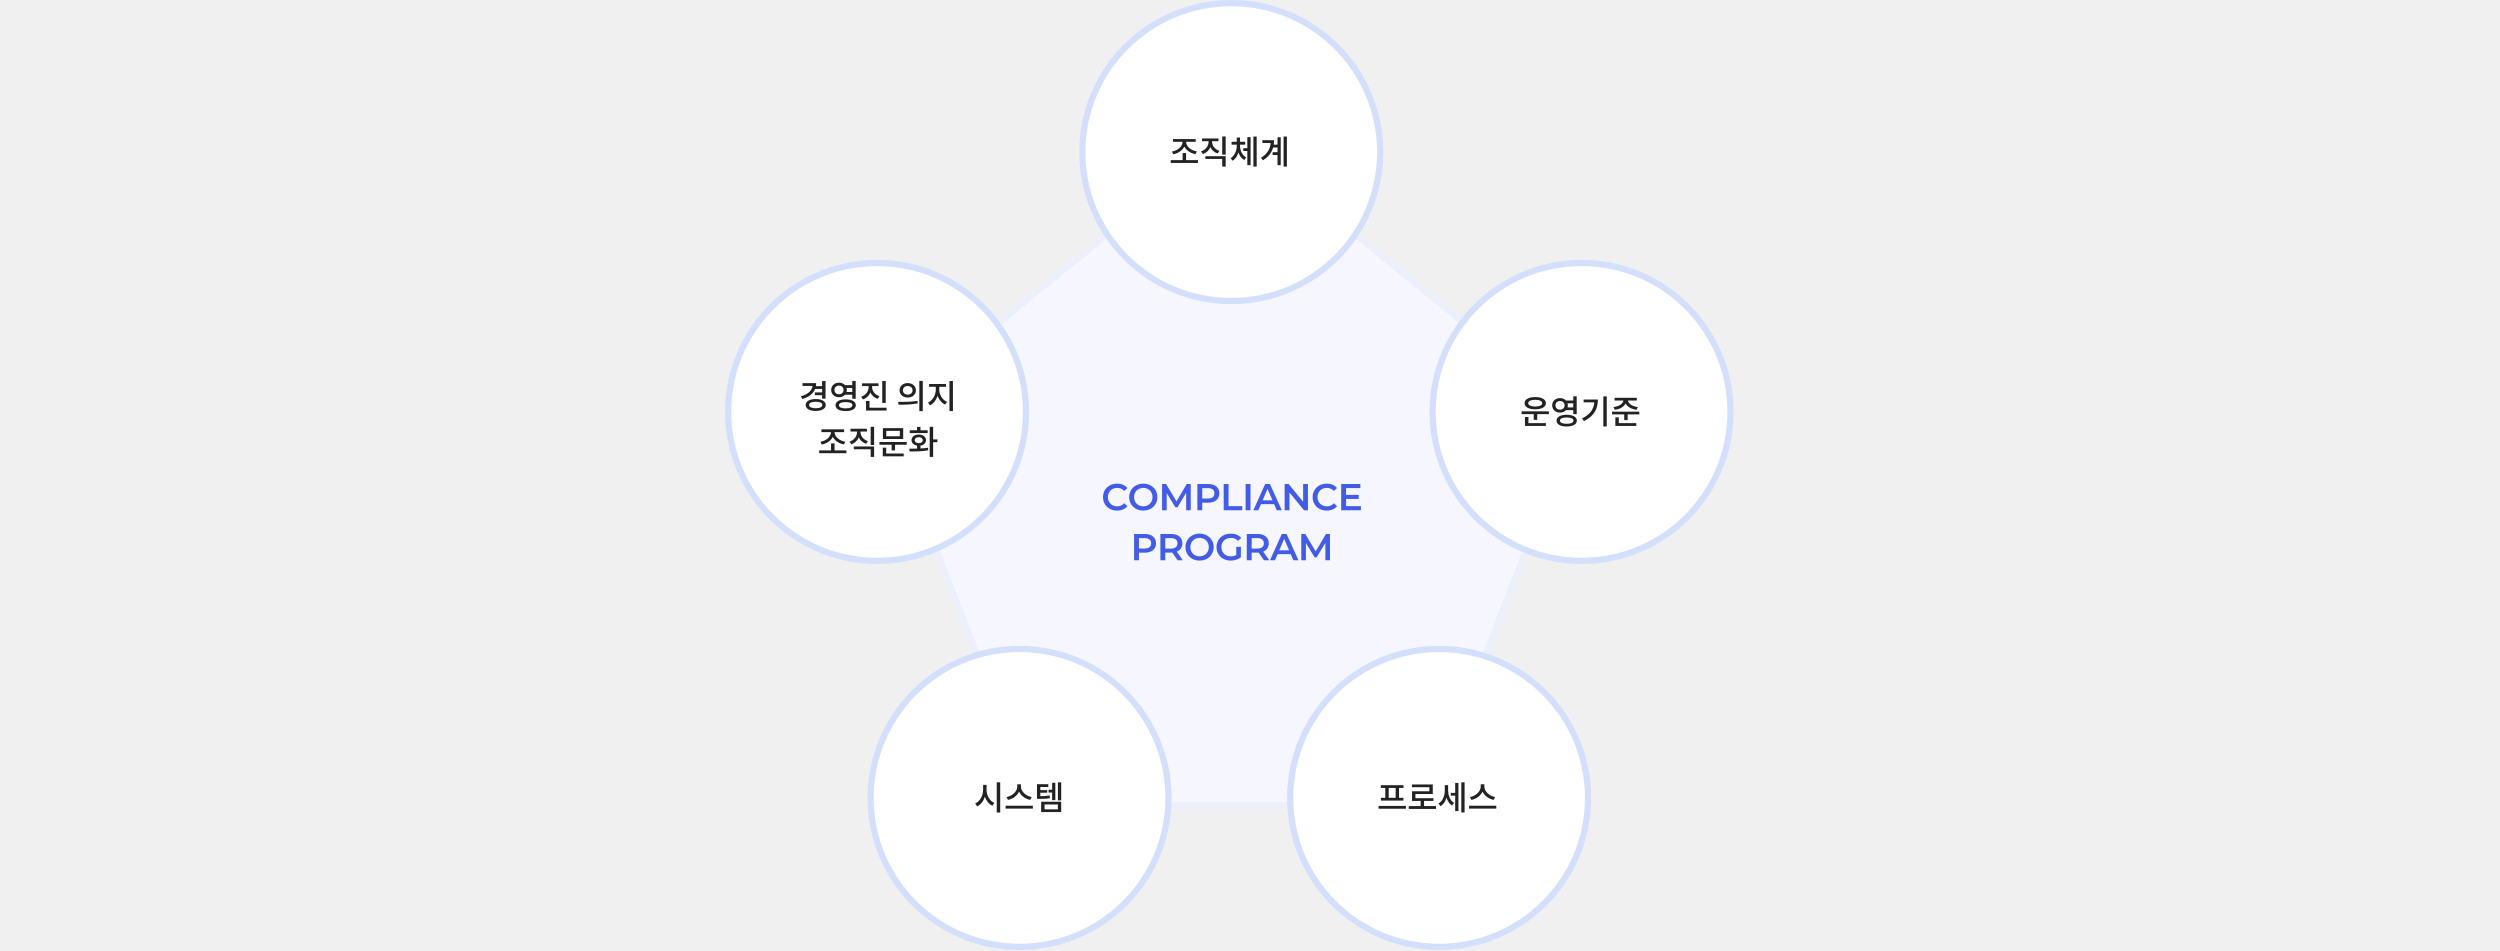
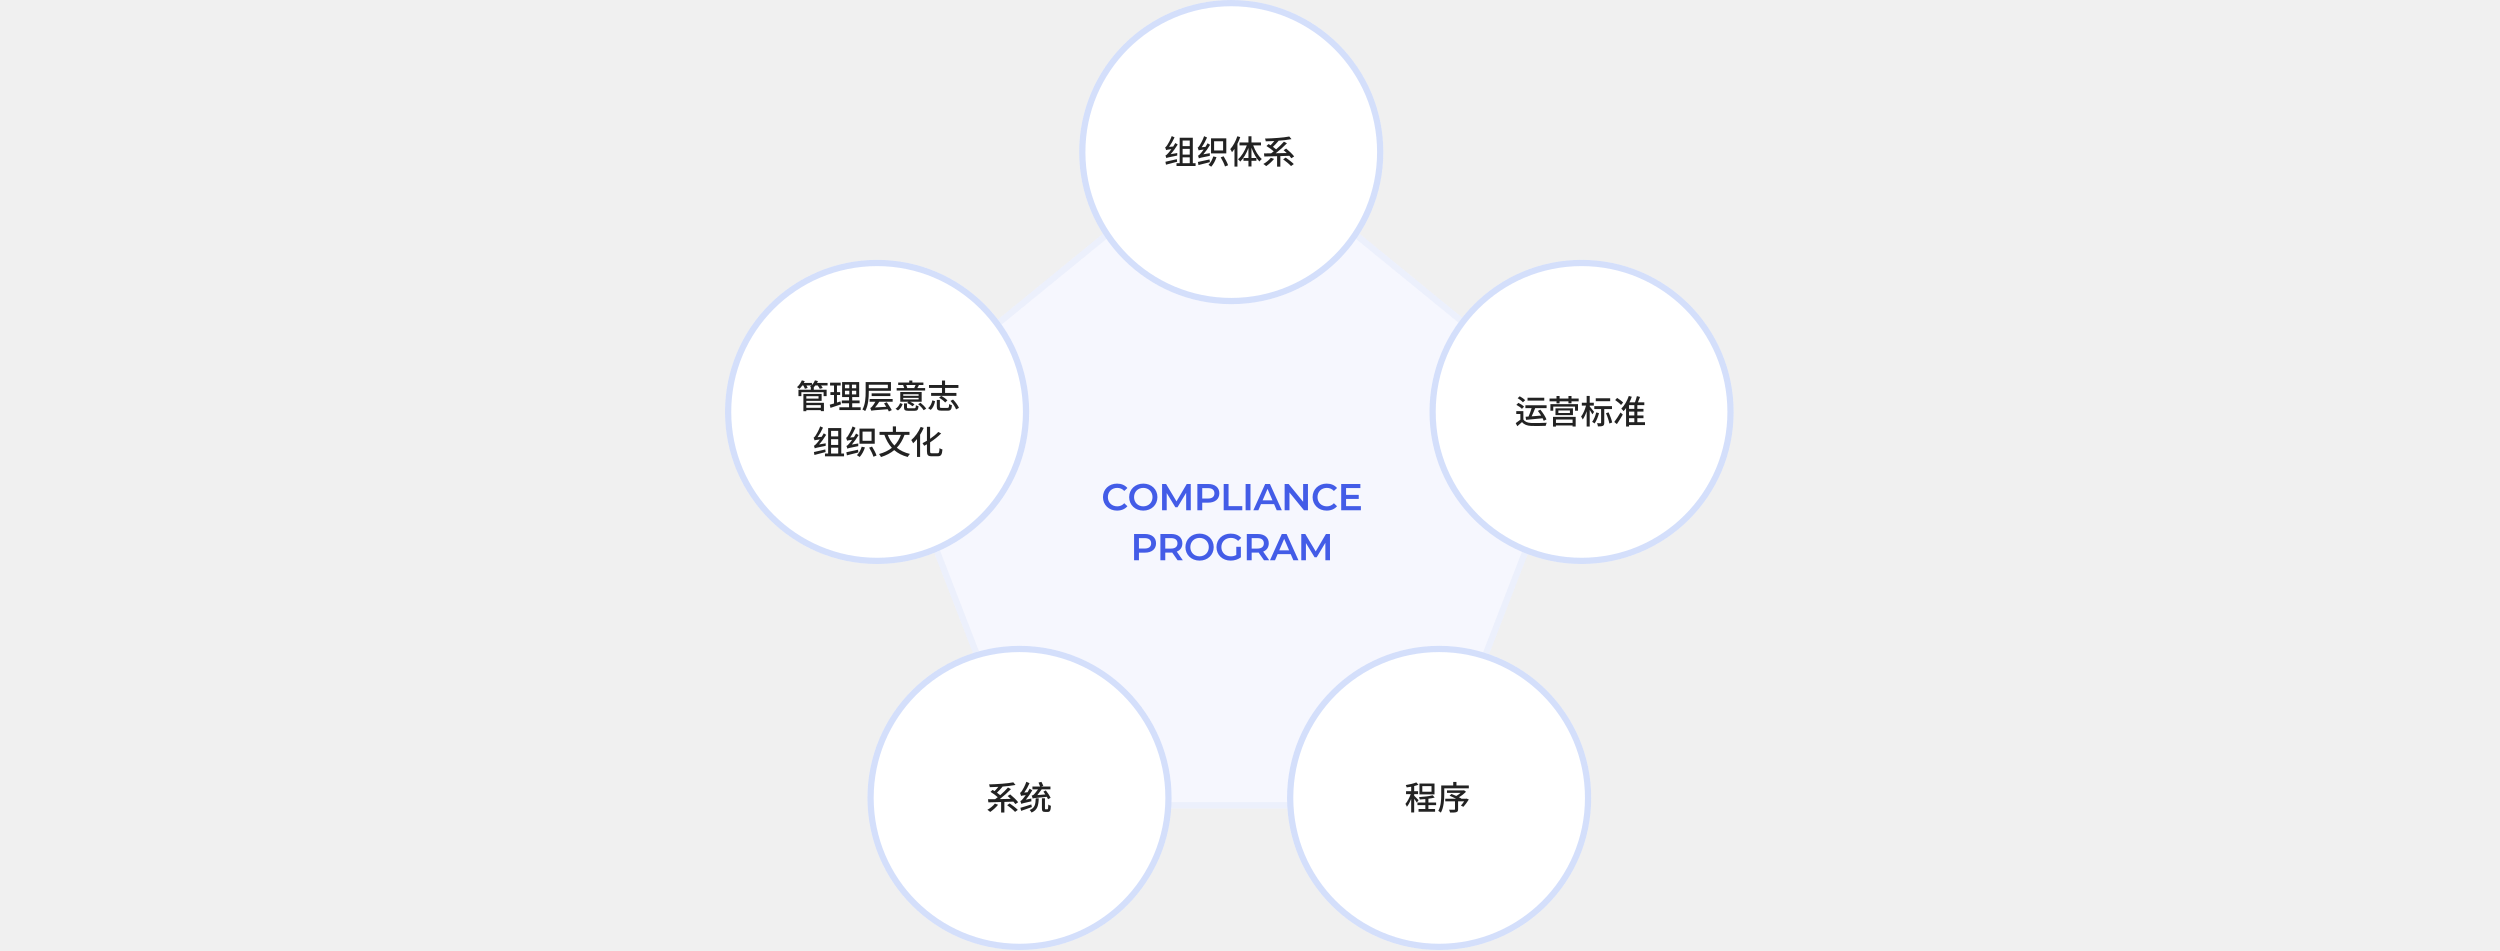
<svg xmlns="http://www.w3.org/2000/svg" width="1200" height="456" viewBox="0 0 1200 456" fill="none">
  <path d="M590.99 61.901L759.142 199.224L686.112 388.043H495.868L422.838 199.224L590.99 61.901Z" fill="#F6F7FE" />
  <path d="M424.629 199.698L590.99 63.838L757.351 199.698L685.084 386.543H496.896L424.629 199.698Z" stroke="#C6D4F9" stroke-opacity="0.2" stroke-width="3" />
  <circle cx="591" cy="73" r="73" fill="white" />
  <circle cx="591" cy="73" r="71.5" stroke="#7094F0" stroke-opacity="0.3" stroke-width="3" />
-   <path d="M563.194 74.046C565.53 73.598 567.546 72.222 568.474 70.366C569.418 72.206 571.45 73.55 573.834 73.998L574.506 72.686C571.642 72.238 569.338 70.286 569.338 68.11V68.078H573.93V66.75H563.018V68.078H567.61V68.11C567.61 70.286 565.322 72.286 562.506 72.734L563.194 74.046ZM569.322 76.862V73.486H567.658V76.862H561.946V78.206H575.034V76.862H569.322ZM585.327 72.398C583.103 71.678 581.791 69.902 581.791 68.062V67.79H584.879V66.462H576.975V67.79H580.111V68.062C580.111 70.014 578.815 71.886 576.527 72.654L577.391 73.95C579.119 73.342 580.335 72.142 580.975 70.606C581.615 72.03 582.831 73.15 584.495 73.678L585.327 72.398ZM578.575 76.302H586.671V79.982H588.319V74.974H578.575V76.302ZM586.671 65.518V74.254H588.319V65.518H586.671ZM595.22 69.438H597.7V68.078H595.22V66.03H593.652V68.078H591.156V69.438H593.652V69.95C593.652 72.254 592.692 74.718 590.708 75.886L591.652 77.134C593.028 76.334 593.94 74.878 594.452 73.182C594.98 74.75 595.908 76.078 597.268 76.814L598.18 75.582C596.196 74.51 595.22 72.206 595.22 69.95V69.438ZM598.724 71.134H596.772V72.478H598.724V79.278H600.276V65.822H598.724V71.134ZM601.636 65.534V79.982H603.204V65.534H601.636ZM613.209 69.438H611.385C611.497 68.766 611.545 68.046 611.545 67.31H605.961V68.638H609.913C609.673 71.598 608.233 73.95 605.257 75.758L606.201 76.926C608.905 75.31 610.425 73.214 611.097 70.782H613.209V73.07H610.841V74.414H613.209V79.278H614.745V65.886H613.209V69.438ZM616.121 65.534V79.982H617.705V65.534H616.121Z" fill="#222222" />
+   <path d="M561.896 74.014C563.112 72.67 564.296 71.022 565.304 69.374L564.152 68.654C563.848 69.214 563.496 69.79 563.144 70.334L561.16 70.51C562.12 69.182 563.064 67.534 563.784 65.934L562.44 65.31C561.784 67.198 560.6 69.23 560.232 69.742C559.864 70.27 559.592 70.622 559.272 70.702C559.432 71.086 559.656 71.774 559.736 72.046C559.992 71.934 560.376 71.838 562.264 71.598C561.592 72.542 560.984 73.278 560.68 73.582C560.168 74.158 559.768 74.542 559.416 74.606C559.576 74.974 559.784 75.614 559.848 75.886C560.216 75.678 560.824 75.518 565.064 74.67C565.032 74.382 565.048 73.822 565.08 73.454L561.896 74.014ZM564.888 76.398C562.856 76.878 560.776 77.358 559.416 77.646L559.672 79.054C561.176 78.67 563.16 78.158 565.032 77.646L564.888 76.398ZM567.656 75.534H571.08V78.35H567.656V75.534ZM571.08 67.47V70.142H567.656V67.47H571.08ZM567.656 71.47H571.08V74.222H567.656V71.47ZM572.552 78.35V66.126H566.248V78.35H564.728V79.694H573.88V78.35H572.552ZM587.086 72.238H582.766V67.822H587.086V72.238ZM588.622 66.398H581.294V73.646H588.622V66.398ZM577.598 74.062C578.766 72.734 579.918 71.118 580.862 69.502L579.646 68.766C579.342 69.342 578.99 69.95 578.638 70.494L576.798 70.67C577.758 69.326 578.702 67.63 579.39 66.014L577.966 65.358C577.342 67.262 576.19 69.31 575.822 69.822C575.47 70.366 575.198 70.718 574.878 70.798C575.054 71.182 575.294 71.902 575.374 72.206C575.614 72.078 575.998 71.998 577.774 71.774C577.134 72.686 576.558 73.39 576.27 73.694C575.774 74.254 575.406 74.638 575.022 74.718C575.198 75.086 575.422 75.742 575.47 76.03C575.87 75.806 576.478 75.63 580.702 74.814C580.67 74.51 580.67 73.918 580.718 73.518L577.598 74.062ZM580.59 76.526C578.526 77.006 576.382 77.47 574.99 77.742L575.262 79.23C576.814 78.814 578.814 78.318 580.75 77.838L580.59 76.526ZM582.366 75.086C581.902 76.638 581.086 78.174 580.062 79.134C580.446 79.342 581.086 79.774 581.39 80.014C582.414 78.91 583.358 77.182 583.918 75.422L582.366 75.086ZM585.934 75.534C586.782 76.926 587.662 78.75 587.998 79.902L589.486 79.326C589.118 78.174 588.19 76.382 587.326 75.022L585.934 75.534ZM593.924 65.406C593.156 67.726 591.908 70.062 590.532 71.566C590.788 71.902 591.22 72.718 591.364 73.07C591.764 72.59 592.148 72.078 592.548 71.502V79.982H593.972V69.038C594.484 67.982 594.964 66.894 595.316 65.806L593.924 65.406ZM605.284 69.79V68.382H600.708V65.406H599.252V68.382H594.964V69.79H598.468C597.524 72.414 595.956 75.022 594.26 76.43C594.58 76.686 595.092 77.198 595.316 77.566C596.884 76.062 598.276 73.646 599.252 71.022V75.838H596.868V77.182H599.252V79.918H600.708V77.182H603.076V75.838H600.708V70.926C601.652 73.534 603.028 76.03 604.532 77.518C604.804 77.118 605.3 76.606 605.668 76.334C604.02 74.942 602.452 72.366 601.54 69.79H605.284ZM610.01 75.726C609.146 76.83 607.738 77.982 606.41 78.702C606.81 78.942 607.45 79.438 607.77 79.742C609.018 78.894 610.538 77.55 611.546 76.286L610.01 75.726ZM621.194 75.086C620.394 73.998 618.714 72.414 617.354 71.31L616.138 72.094C616.618 72.51 617.13 72.974 617.642 73.454C615.85 73.502 614.058 73.534 612.362 73.566C614.17 72.158 616.186 70.382 617.738 68.782L616.298 67.998C615.306 69.15 613.946 70.478 612.554 71.678C612.122 71.294 611.578 70.878 611.002 70.478C611.866 69.678 612.874 68.622 613.69 67.63L613.562 67.566C615.898 67.39 618.122 67.134 619.914 66.782L618.858 65.518C616.074 66.078 611.29 66.414 607.21 66.51C607.354 66.862 607.53 67.454 607.562 67.838C608.874 67.822 610.266 67.774 611.674 67.694C611.13 68.382 610.474 69.118 609.866 69.726C609.546 69.518 609.226 69.326 608.922 69.15L607.898 70.094C609.082 70.798 610.49 71.822 611.386 72.654C610.954 72.99 610.538 73.31 610.138 73.598C608.858 73.614 607.69 73.63 606.714 73.63L606.874 75.134C608.554 75.102 610.698 75.054 613.002 74.974V80.014H614.57V74.926C615.994 74.894 617.466 74.846 618.906 74.782C619.29 75.214 619.61 75.614 619.85 75.966L621.194 75.086ZM615.898 76.478C617.242 77.438 618.906 78.814 619.69 79.71L621.018 78.75C620.154 77.854 618.442 76.542 617.13 75.646L615.898 76.478Z" fill="#222222" />
  <circle cx="421" cy="197.728" r="73" fill="white" />
  <circle cx="421" cy="197.728" r="71.5" stroke="#7094F0" stroke-opacity="0.3" stroke-width="3" />
-   <path d="M394.617 186.694V188.358H391.113V189.702H394.617V191.366H396.265V182.87H394.617V185.35H391.641C391.721 184.902 391.769 184.422 391.769 183.91H385.209V185.238H390.009C389.721 187.494 387.849 189.27 384.457 190.214L385.113 191.526C388.233 190.614 390.361 188.998 391.257 186.694H394.617ZM391.529 195.958C389.577 195.958 388.345 195.398 388.345 194.39C388.345 193.398 389.577 192.838 391.529 192.838C393.497 192.838 394.729 193.398 394.729 194.39C394.729 195.398 393.497 195.958 391.529 195.958ZM391.529 191.542C388.601 191.542 386.713 192.63 386.713 194.39C386.713 196.166 388.601 197.254 391.529 197.254C394.457 197.254 396.361 196.166 396.361 194.39C396.361 192.63 394.457 191.542 391.529 191.542ZM400.526 187.174C400.526 185.91 401.454 185.078 402.734 185.078C403.982 185.078 404.91 185.91 404.91 187.174C404.91 188.422 403.982 189.254 402.734 189.254C401.454 189.254 400.526 188.422 400.526 187.174ZM409.086 186.198V188.15H406.334C406.43 187.846 406.478 187.526 406.478 187.174C406.478 186.822 406.43 186.502 406.35 186.198H409.086ZM409.086 189.478V191.382H410.734V182.854H409.086V184.854H405.598C404.926 184.134 403.918 183.686 402.734 183.686C400.574 183.686 398.958 185.126 398.958 187.174C398.958 189.206 400.574 190.646 402.734 190.646C403.902 190.646 404.926 190.214 405.598 189.478H409.086ZM405.918 196.022C403.87 196.022 402.67 195.494 402.67 194.502C402.67 193.542 403.87 192.998 405.918 192.998C407.982 192.998 409.166 193.542 409.166 194.502C409.166 195.494 407.982 196.022 405.918 196.022ZM405.918 191.702C402.91 191.702 401.054 192.742 401.054 194.502C401.054 196.278 402.91 197.318 405.918 197.318C408.926 197.318 410.798 196.278 410.798 194.502C410.798 192.742 408.926 191.702 405.918 191.702ZM425.139 182.886H423.491V193.398H425.139V182.886ZM422.147 190.166C419.923 189.446 418.611 187.686 418.611 185.846V185.318H421.699V183.99H413.795V185.318H416.931V185.846C416.931 187.798 415.635 189.67 413.347 190.438L414.211 191.718C415.939 191.142 417.155 189.91 417.795 188.374C418.435 189.798 419.651 190.918 421.315 191.462L422.147 190.166ZM417.363 195.702V192.438H415.699V197.046H425.555V195.702H417.363ZM435.703 183.878C433.447 183.878 431.783 185.302 431.783 187.35C431.783 189.398 433.447 190.822 435.703 190.822C437.959 190.822 439.639 189.398 439.639 187.35C439.639 185.302 437.959 183.878 435.703 183.878ZM435.703 185.286C437.047 185.286 438.023 186.086 438.023 187.35C438.023 188.598 437.047 189.414 435.703 189.414C434.375 189.414 433.399 188.598 433.399 187.35C433.399 186.086 434.375 185.286 435.703 185.286ZM441.271 182.854V197.334H442.935V182.854H441.271ZM431.319 194.278C433.879 194.278 437.335 194.246 440.519 193.638L440.407 192.438C437.303 192.902 433.703 192.918 431.111 192.918L431.319 194.278ZM450.844 185.67H454.06V184.31H445.964V185.67H449.18V187.046C449.18 189.526 447.692 192.214 445.452 193.254L446.396 194.566C448.092 193.75 449.388 192.038 450.028 190.022C450.7 191.894 451.996 193.462 453.676 194.198L454.588 192.902C452.332 191.942 450.844 189.446 450.844 187.046V185.67ZM455.74 182.87V197.318H457.404V182.87H455.74ZM394.452 213.382C396.788 212.934 398.804 211.558 399.732 209.702C400.676 211.542 402.708 212.886 405.092 213.334L405.764 212.022C402.9 211.574 400.596 209.622 400.596 207.446V207.414H405.188V206.086H394.276V207.414H398.868V207.446C398.868 209.622 396.58 211.622 393.764 212.07L394.452 213.382ZM400.58 216.198V212.822H398.916V216.198H393.204V217.542H406.292V216.198H400.58ZM416.584 211.734C414.36 211.014 413.048 209.238 413.048 207.398V207.126H416.136V205.798H408.232V207.126H411.368V207.398C411.368 209.35 410.072 211.222 407.784 211.99L408.648 213.286C410.376 212.678 411.592 211.478 412.232 209.942C412.872 211.366 414.088 212.486 415.752 213.014L416.584 211.734ZM409.832 215.638H417.928V219.318H419.576V214.31H409.832V215.638ZM417.928 204.854V213.59H419.576V204.854H417.928ZM431.917 209.414H425.405V206.822H431.917V209.414ZM433.533 205.51H423.789V210.726H433.533V205.51ZM425.373 214.87H423.725V219.046H433.773V217.702H425.373V214.87ZM422.125 212.15V213.478H427.981V216.182H429.629V213.478H435.229V212.15H422.125ZM445.282 206.534H441.826V204.918H440.178V206.534H436.69V207.862H445.282V206.534ZM439.09 211.286C439.09 210.39 439.874 209.846 441.01 209.846C442.146 209.846 442.914 210.39 442.914 211.286C442.914 212.166 442.146 212.71 441.01 212.71C439.874 212.71 439.09 212.166 439.09 211.286ZM441.826 213.91C443.426 213.654 444.466 212.662 444.466 211.286C444.466 209.654 443.058 208.582 441.01 208.582C438.946 208.582 437.538 209.654 437.538 211.286C437.538 212.662 438.578 213.638 440.178 213.91V215.318C438.834 215.366 437.538 215.366 436.434 215.366L436.658 216.726C439.138 216.726 442.482 216.694 445.57 216.15L445.442 214.934C444.29 215.11 443.058 215.19 441.826 215.254V213.91ZM449.954 210.902H447.906V204.854H446.258V219.318H447.906V212.262H449.954V210.902Z" fill="#222222" />
+   <path d="M393.998 194.47V195.734H387.038V194.47H393.998ZM392.894 190.182V191.318H387.038V190.182H392.894ZM387.038 192.422H394.382V189.078H385.63V197.366H387.038V196.87H393.998V197.334H395.486V193.35H387.038V192.422ZM397.23 183.814H392.174C392.334 183.526 392.494 183.222 392.622 182.918L391.182 182.566C390.862 183.382 390.35 184.166 389.726 184.822V183.814H385.838C385.998 183.526 386.142 183.222 386.27 182.934L384.878 182.566C384.382 183.798 383.502 185.03 382.558 185.83C382.91 186.022 383.486 186.406 383.774 186.646C384.222 186.214 384.686 185.654 385.102 185.03H385.598C385.902 185.574 386.222 186.198 386.35 186.614L387.678 186.214C387.566 185.894 387.342 185.462 387.102 185.03H389.518C389.278 185.254 389.022 185.478 388.766 185.654C388.91 185.718 389.086 185.814 389.278 185.91H389.198V187.078H383.262V190.134H384.654V188.246H395.326V190.134H396.782V187.078H390.622V185.91H390.59C390.862 185.638 391.118 185.35 391.358 185.03H392.494C392.91 185.574 393.342 186.214 393.502 186.646L394.894 186.23C394.734 185.878 394.43 185.446 394.126 185.03H397.23V183.814ZM403.412 192.678C402.868 192.87 402.292 193.046 401.748 193.222V189.606H403.268V188.23H401.748V185.046H403.524V183.67H398.436V185.046H400.324V188.23H398.596V189.606H400.324V193.67C399.556 193.91 398.852 194.102 398.276 194.262L398.628 195.782C400.068 195.318 401.924 194.694 403.668 194.086L403.412 192.678ZM405.572 187.558H407.668V189.318H405.572V187.558ZM405.572 184.646H407.668V186.374H405.572V184.646ZM410.98 186.374H408.932V184.646H410.98V186.374ZM410.98 189.318H408.932V187.558H410.98V189.318ZM409.06 195.478V193.574H412.612V192.23H409.06V190.582H412.404V183.382H404.212V190.582H407.54V192.23H404.068V193.574H407.54V195.478H402.9V196.838H413.124V195.478H409.06ZM426.17 184.662V186.326H417.018V184.662H426.17ZM427.658 187.59V183.398H415.514V188.054C415.514 190.55 415.402 194.086 413.962 196.55C414.33 196.694 415.018 197.078 415.29 197.302C416.794 194.71 417.018 190.742 417.018 188.038V187.59H427.658ZM427.386 190.102V188.806H418.394V190.102H427.386ZM428.474 192.838V191.526H417.418V192.838H420.186C419.594 193.91 418.89 194.838 418.618 195.126C418.298 195.51 417.994 195.766 417.722 195.83C417.914 196.214 418.154 196.886 418.25 197.174C418.794 196.982 419.594 196.902 426.09 196.438C426.33 196.838 426.522 197.206 426.666 197.51L428.058 196.838C427.546 195.894 426.49 194.278 425.658 193.078L424.346 193.622C424.682 194.118 425.034 194.694 425.402 195.27L419.994 195.574C420.714 194.79 421.434 193.814 422.042 192.838H428.474ZM439.488 184.806C439.312 185.254 439.072 185.798 438.848 186.198L439.104 186.262H435.168L435.488 186.182C435.408 185.814 435.184 185.254 434.944 184.806H439.488ZM444.064 186.262H440.32C440.56 185.878 440.816 185.414 441.104 184.886L440.704 184.806H443.232V183.622H437.92V182.662H436.432V183.622H431.136V184.806H433.84L433.472 184.886C433.68 185.286 433.904 185.83 434.016 186.262H430.4V187.462H444.064V186.262ZM440.928 189.974H433.552V189.254H440.928V189.974ZM440.928 191.718H433.552V190.982H440.928V191.718ZM442.4 188.15H432.128V192.822H436.032L435.424 193.43C436.352 193.846 437.488 194.518 438.032 195.014L438.944 194.07C438.464 193.686 437.616 193.19 436.832 192.822H442.4V188.15ZM431.024 197.014C432.16 196.294 432.848 195.11 433.28 193.942L432.048 193.478C431.648 194.55 430.912 195.59 429.856 196.214L431.024 197.014ZM436.288 195.974C435.504 195.974 435.36 195.91 435.36 195.526V193.638H433.92V195.542C433.92 196.838 434.368 197.19 436.144 197.19H438.96C440.336 197.19 440.736 196.758 440.912 194.982C440.528 194.902 439.936 194.71 439.632 194.502C439.568 195.798 439.456 195.974 438.832 195.974H436.288ZM440.688 194.006C441.712 194.822 442.864 196.054 443.344 196.902L444.576 196.166C444.032 195.302 442.864 194.134 441.824 193.318L440.688 194.006ZM452.15 188.614H446.934V190.022H459.078V188.614H453.638V186.214H460.038V184.806H453.638V182.662H452.15V184.806H445.91V186.214H452.15V188.614ZM450.774 190.918C451.862 191.526 453.126 192.47 453.67 193.206L454.758 192.198C454.15 191.478 452.87 190.582 451.782 190.038L450.774 190.918ZM446.726 196.742C447.926 195.766 448.502 194.15 448.838 192.566L447.526 192.166C447.222 193.638 446.582 195.062 445.494 195.926L446.726 196.742ZM452.102 195.798C451.286 195.798 451.142 195.702 451.142 195.238V191.974H449.67V195.254C449.67 196.694 450.15 197.126 451.958 197.126H454.838C456.326 197.126 456.758 196.598 456.934 194.486C456.518 194.39 455.91 194.166 455.59 193.942C455.526 195.558 455.398 195.798 454.71 195.798H452.102ZM456.214 192.438C457.382 193.654 458.534 195.35 458.918 196.518L460.294 195.782C459.83 194.598 458.63 192.966 457.462 191.782L456.214 192.438ZM393.153 213.35C394.369 212.006 395.553 210.358 396.561 208.71L395.409 207.99C395.105 208.55 394.753 209.126 394.401 209.67L392.417 209.846C393.377 208.518 394.321 206.87 395.041 205.27L393.697 204.646C393.041 206.534 391.857 208.566 391.489 209.078C391.121 209.606 390.849 209.958 390.529 210.038C390.689 210.422 390.913 211.11 390.993 211.382C391.249 211.27 391.633 211.174 393.521 210.934C392.849 211.878 392.241 212.614 391.937 212.918C391.425 213.494 391.025 213.878 390.673 213.942C390.833 214.31 391.041 214.95 391.105 215.222C391.473 215.014 392.081 214.854 396.321 214.006C396.289 213.718 396.305 213.158 396.337 212.79L393.153 213.35ZM396.145 215.734C394.113 216.214 392.033 216.694 390.673 216.982L390.929 218.39C392.433 218.006 394.417 217.494 396.289 216.982L396.145 215.734ZM398.913 214.87H402.337V217.686H398.913V214.87ZM402.337 206.806V209.478H398.913V206.806H402.337ZM398.913 210.806H402.337V213.558H398.913V210.806ZM403.809 217.686V205.462H397.505V217.686H395.985V219.03H405.137V217.686H403.809ZM418.343 211.574H414.023V207.158H418.343V211.574ZM419.879 205.734H412.551V212.982H419.879V205.734ZM408.855 213.398C410.023 212.07 411.175 210.454 412.119 208.838L410.903 208.102C410.599 208.678 410.247 209.286 409.895 209.83L408.055 210.006C409.015 208.662 409.959 206.966 410.647 205.35L409.223 204.694C408.599 206.598 407.447 208.646 407.079 209.158C406.727 209.702 406.455 210.054 406.135 210.134C406.311 210.518 406.551 211.238 406.631 211.542C406.871 211.414 407.255 211.334 409.031 211.11C408.391 212.022 407.815 212.726 407.527 213.03C407.031 213.59 406.663 213.974 406.279 214.054C406.455 214.422 406.679 215.078 406.727 215.366C407.127 215.142 407.735 214.966 411.959 214.15C411.927 213.846 411.927 213.254 411.975 212.854L408.855 213.398ZM411.847 215.862C409.783 216.342 407.639 216.806 406.247 217.078L406.519 218.566C408.071 218.15 410.071 217.654 412.007 217.174L411.847 215.862ZM413.623 214.422C413.159 215.974 412.343 217.51 411.319 218.47C411.703 218.678 412.343 219.11 412.647 219.35C413.671 218.246 414.615 216.518 415.175 214.758L413.623 214.422ZM417.191 214.87C418.039 216.262 418.919 218.086 419.255 219.238L420.743 218.662C420.375 217.51 419.447 215.718 418.583 214.358L417.191 214.87ZM432.429 208.726C431.677 210.774 430.653 212.47 429.309 213.846C427.917 212.422 426.861 210.694 426.125 208.726H432.429ZM436.557 208.726V207.286H430.077V204.662H428.557V207.286H422.173V208.726H424.493C425.373 211.174 426.541 213.254 428.093 214.95C426.445 216.278 424.397 217.254 421.933 217.926C422.237 218.294 422.717 218.998 422.877 219.382C425.389 218.582 427.485 217.51 429.229 216.054C430.957 217.558 433.069 218.662 435.693 219.35C435.933 218.918 436.413 218.23 436.765 217.878C434.253 217.302 432.157 216.294 430.477 214.902C432.045 213.27 433.261 211.238 434.173 208.726H436.557ZM441.923 204.902C440.899 207.35 439.187 209.734 437.411 211.222C437.683 211.59 438.147 212.39 438.307 212.774C438.931 212.198 439.571 211.51 440.163 210.758V219.318H441.651V208.662C442.323 207.606 442.899 206.502 443.379 205.382L441.923 204.902ZM447.363 217.574C446.579 217.574 446.451 217.43 446.451 216.55V212.326C448.435 211.03 450.339 209.494 451.763 208.038L450.371 207.334C449.427 208.39 448.003 209.558 446.451 210.614V204.87H444.931V211.574C444.211 212.006 443.491 212.39 442.803 212.726C443.059 213.03 443.427 213.622 443.619 213.974C444.051 213.75 444.483 213.51 444.931 213.254V216.534C444.931 218.47 445.459 219.014 447.219 219.014H450.131C451.747 219.014 452.179 218.15 452.371 215.75C451.939 215.654 451.331 215.366 450.963 215.11C450.867 217.094 450.739 217.574 450.003 217.574H447.363Z" fill="#222222" />
  <circle cx="759.152" cy="197.728" r="73" fill="white" />
  <circle cx="759.152" cy="197.728" r="71.5" stroke="#7094F0" stroke-opacity="0.3" stroke-width="3" />
-   <path d="M736.912 191.91C738.944 191.91 740.272 192.502 740.272 193.526C740.272 194.55 738.944 195.142 736.912 195.142C734.864 195.142 733.536 194.55 733.536 193.526C733.536 192.502 734.864 191.91 736.912 191.91ZM736.912 196.47C740 196.47 742.032 195.334 742.032 193.526C742.032 191.718 740 190.582 736.912 190.582C733.808 190.582 731.792 191.718 731.792 193.526C731.792 195.334 733.808 196.47 736.912 196.47ZM733.648 200.166H731.984V204.438H742.032V203.094H733.648V200.166ZM730.368 197.446V198.79H736.192V201.526H737.872V198.79H743.472V197.446H730.368ZM746.613 194.566C746.613 193.302 747.541 192.47 748.821 192.47C750.069 192.47 750.997 193.302 750.997 194.566C750.997 195.814 750.069 196.646 748.821 196.646C747.541 196.646 746.613 195.814 746.613 194.566ZM755.173 193.59V195.542H752.421C752.517 195.238 752.565 194.918 752.565 194.566C752.565 194.214 752.517 193.894 752.437 193.59H755.173ZM755.173 196.87V198.774H756.821V190.246H755.173V192.246H751.685C751.013 191.526 750.005 191.078 748.821 191.078C746.661 191.078 745.045 192.518 745.045 194.566C745.045 196.598 746.661 198.038 748.821 198.038C749.989 198.038 751.013 197.606 751.685 196.87H755.173ZM752.005 203.414C749.957 203.414 748.757 202.886 748.757 201.894C748.757 200.934 749.957 200.39 752.005 200.39C754.069 200.39 755.253 200.934 755.253 201.894C755.253 202.886 754.069 203.414 752.005 203.414ZM752.005 199.094C748.997 199.094 747.141 200.134 747.141 201.894C747.141 203.67 748.997 204.71 752.005 204.71C755.013 204.71 756.885 203.67 756.885 201.894C756.885 200.134 755.013 199.094 752.005 199.094ZM760.138 191.782V193.126H765.29C765.002 196.454 763.21 198.998 759.418 200.822L760.298 202.134C765.258 199.734 766.986 196.086 766.986 191.782H760.138ZM769.594 190.262V204.71H771.242V190.262H769.594ZM775.103 196.71C777.599 196.39 779.535 195.238 780.303 193.638C781.087 195.238 783.039 196.39 785.551 196.71L786.159 195.398C783.455 195.078 781.551 193.734 781.423 192.262H785.663V190.934H774.991V192.262H779.199C779.071 193.734 777.199 195.078 774.479 195.398L775.103 196.71ZM777.023 200.31H775.375V204.438H785.423V203.094H777.023V200.31ZM773.775 197.59V198.918H779.631V201.638H781.279V198.918H786.879V197.59H773.775Z" fill="#222222" />
+   <path d="M741.246 190.902H733.214V192.294H741.246V190.902ZM732.286 200.038L732.51 201.526C734.606 201.334 737.582 201.062 740.462 200.774C740.686 201.222 740.862 201.622 740.99 201.99L742.302 201.318C741.806 199.99 740.558 198.086 739.374 196.646L738.174 197.238C738.718 197.91 739.262 198.71 739.742 199.478C738.174 199.606 736.59 199.734 735.182 199.846C735.758 198.678 736.366 197.206 736.894 195.91H742.366V194.534H732.19V195.91H735.166C734.782 197.222 734.206 198.806 733.694 199.942L732.286 200.038ZM732.078 192.102C731.518 191.478 730.398 190.694 729.47 190.214L728.478 191.126C729.406 191.67 730.51 192.502 731.006 193.11L732.078 192.102ZM731.55 195.19C730.974 194.582 729.79 193.83 728.83 193.366L727.854 194.342C728.83 194.838 729.982 195.638 730.526 196.246L731.55 195.19ZM731.214 197.35H727.806V198.726H729.774V201.462C729.038 202.054 728.238 202.646 727.55 203.094L728.302 204.582C729.118 203.894 729.87 203.254 730.574 202.598C731.582 203.83 732.99 204.358 735.022 204.454C736.846 204.518 740.126 204.486 741.95 204.39C742.03 203.942 742.254 203.254 742.43 202.918C740.43 203.062 736.814 203.094 735.022 203.03C733.246 202.966 731.95 202.454 731.214 201.35V197.35ZM754.836 201.382V203.014H746.852V201.382H754.836ZM745.444 204.774H746.852V204.23H754.836V204.742H756.324V200.102H745.444V204.774ZM753.556 198.246H748.02V197.03H753.556V198.246ZM746.628 196.006V199.27H755.012V196.006H746.628ZM744.196 197.158H745.556V195.158H756.02V197.158H757.444V193.99H744.196V197.158ZM754.324 191.286V190.07H752.852V191.286H748.596V190.07H747.124V191.286H743.78V192.63H747.124V193.59H748.596V192.63H752.852V193.59H754.324V192.63H757.764V191.286H754.324ZM772.89 191.174H765.962V192.566H772.89V191.174ZM765.178 197.702C764.906 197.302 763.546 195.606 763.066 195.078V194.694H765.034V193.318H763.066V190.054H761.594V193.318H759.274V194.694H761.29C760.81 196.582 759.882 198.758 758.922 199.942C759.178 200.31 759.562 200.966 759.706 201.366C760.41 200.422 761.082 198.95 761.594 197.398V204.742H763.066V196.774C763.546 197.51 764.106 198.39 764.346 198.886L765.178 197.702ZM766.186 197.974C765.786 199.638 765.082 201.366 764.234 202.47C764.57 202.646 765.162 203.03 765.418 203.254C766.266 202.022 767.066 200.134 767.53 198.294L766.186 197.974ZM773.754 196.342V194.95H765.258V196.342H768.522V202.886C768.522 203.094 768.458 203.158 768.234 203.158C768.026 203.174 767.322 203.174 766.57 203.142C766.778 203.59 766.97 204.246 767.018 204.678C768.122 204.678 768.874 204.646 769.386 204.39C769.898 204.15 770.042 203.702 770.042 202.918V196.342H773.754ZM770.874 198.342C771.594 199.942 772.282 202.022 772.49 203.302L773.85 202.79C773.594 201.526 772.858 199.494 772.122 197.926L770.874 198.342ZM779.104 193.222C778.496 192.55 777.216 191.622 776.224 190.998L775.28 192.022C776.304 192.71 777.52 193.702 778.096 194.39L779.104 193.222ZM776.096 203.574C777.04 202.198 778.08 200.518 778.944 198.998L777.856 198.006C776.912 199.654 775.68 201.462 774.848 202.55L776.096 203.574ZM781.936 200.742H784.48V202.646H781.936V200.742ZM784.48 196.262H781.936V194.47H784.48V196.262ZM784.48 199.414H781.936V197.574H784.48V199.414ZM789.6 202.646H785.92V200.742H788.864V199.414H785.92V197.574H788.864V196.262H785.92V194.47H789.264V193.126H786.192C786.528 192.342 786.896 191.398 787.232 190.534L785.712 190.134C785.504 191.03 785.12 192.214 784.768 193.126H782.128C782.56 192.262 782.944 191.366 783.264 190.454L781.824 190.054C781.04 192.406 779.712 194.694 778.224 196.15C778.544 196.422 779.088 197.046 779.312 197.35C779.728 196.918 780.128 196.422 780.512 195.862V204.726H781.936V204.022H789.6V202.646Z" fill="#222222" />
  <circle cx="489.371" cy="383" r="73" fill="white" />
  <circle cx="489.371" cy="383" r="71.5" stroke="#7094F0" stroke-opacity="0.3" stroke-width="3" />
-   <path d="M473.54 376.734H471.892V379.102C471.892 381.886 470.388 384.654 468.084 385.694L469.06 387.07C470.804 386.222 472.084 384.51 472.74 382.414C473.396 384.366 474.66 385.966 476.324 386.75L477.284 385.438C475.012 384.414 473.54 381.758 473.54 379.102V376.734ZM478.436 375.518V390.014H480.1V375.518H478.436ZM495.209 382.59C492.361 382.078 490.041 379.854 490.041 377.55V376.462H488.297V377.55C488.297 379.838 485.977 382.062 483.129 382.59L483.833 383.95C486.185 383.47 488.217 381.966 489.161 379.982C490.105 381.966 492.137 383.47 494.489 383.95L495.209 382.59ZM482.681 386.766V388.126H495.769V386.766H482.681ZM505.022 384.078H506.558V375.758H505.022V379.086H503.31V380.414H505.022V384.078ZM503.806 381.806C502.382 382.062 501.166 382.142 499.342 382.158V380.526H502.67V379.262H499.342V377.758H503.198V376.43H497.758V383.47H498.702C500.942 383.47 502.318 383.422 503.966 383.118L503.806 381.806ZM501.39 386.142H507.774V388.494H501.39V386.142ZM499.758 389.806H509.374V384.83H499.758V389.806ZM507.806 375.518V384.206H509.374V375.518H507.806Z" fill="#222222" />
+   <path d="M477.541 385.726C476.677 386.83 475.269 387.982 473.941 388.702C474.341 388.942 474.981 389.438 475.301 389.742C476.549 388.894 478.069 387.55 479.077 386.286L477.541 385.726ZM488.725 385.086C487.925 383.998 486.245 382.414 484.885 381.31L483.669 382.094C484.149 382.51 484.661 382.974 485.173 383.454C483.381 383.502 481.589 383.534 479.893 383.566C481.701 382.158 483.717 380.382 485.269 378.782L483.829 377.998C482.837 379.15 481.477 380.478 480.085 381.678C479.653 381.294 479.109 380.878 478.533 380.478C479.397 379.678 480.405 378.622 481.221 377.63L481.093 377.566C483.429 377.39 485.653 377.134 487.445 376.782L486.389 375.518C483.605 376.078 478.821 376.414 474.741 376.51C474.885 376.862 475.061 377.454 475.093 377.838C476.405 377.822 477.797 377.774 479.205 377.694C478.661 378.382 478.005 379.118 477.397 379.726C477.077 379.518 476.757 379.326 476.453 379.15L475.429 380.094C476.613 380.798 478.021 381.822 478.917 382.654C478.485 382.99 478.069 383.31 477.669 383.598C476.389 383.614 475.221 383.63 474.245 383.63L474.405 385.134C476.085 385.102 478.229 385.054 480.533 384.974V390.014H482.101V384.926C483.525 384.894 484.997 384.846 486.437 384.782C486.821 385.214 487.141 385.614 487.381 385.966L488.725 385.086ZM483.429 386.478C484.773 387.438 486.437 388.814 487.221 389.71L488.549 388.75C487.685 387.854 485.973 386.542 484.661 385.646L483.429 386.478ZM504.315 382.926C503.867 381.982 502.843 380.494 501.995 379.39L500.843 379.982C501.147 380.382 501.451 380.846 501.771 381.31L497.931 381.646C498.587 380.83 499.371 379.758 500.011 378.878H504.219V377.534H499.771L500.779 377.23C500.603 376.734 500.219 375.902 499.883 375.294L498.491 375.63C498.763 376.238 499.083 377.006 499.259 377.534H495.563V378.878H498.251C497.563 379.822 496.619 381.054 496.267 381.374C495.963 381.678 495.515 381.806 495.195 381.87C495.339 382.206 495.611 382.958 495.675 383.31C496.139 383.118 496.859 383.022 502.475 382.478C502.731 382.894 502.923 383.278 503.067 383.614L504.315 382.926ZM492.411 383.838C493.531 382.494 494.603 380.926 495.499 379.358L494.203 378.558C493.915 379.15 493.595 379.726 493.243 380.27L491.643 380.43C492.587 379.118 493.499 377.486 494.171 375.934L492.651 375.246C492.027 377.118 490.923 379.102 490.555 379.598C490.219 380.126 489.915 380.478 489.611 380.558C489.803 380.974 490.059 381.742 490.139 382.062C490.395 381.934 490.747 381.838 492.363 381.646C491.771 382.494 491.243 383.182 490.987 383.454C490.491 384.046 490.123 384.414 489.755 384.494C489.931 384.862 490.171 385.598 490.251 385.886C490.603 385.662 491.211 385.486 495.083 384.622C495.019 384.302 495.019 383.71 495.051 383.294L492.411 383.838ZM495.035 386.126C493.099 386.734 491.115 387.39 489.787 387.742L490.155 389.23C491.611 388.718 493.515 388.046 495.291 387.39L495.035 386.126ZM497.147 383.198C497.035 386.142 496.747 387.822 494.235 388.798C494.555 389.086 494.971 389.646 495.147 390.03C498.011 388.782 498.475 386.654 498.603 383.198H497.147ZM501.915 388.462C501.627 388.462 501.579 388.398 501.579 387.95V383.182H500.123V387.95C500.123 389.294 500.427 389.726 501.659 389.726H502.907C503.995 389.726 504.331 389.086 504.443 386.782C504.075 386.67 503.483 386.446 503.179 386.19C503.131 388.126 503.067 388.462 502.779 388.462H501.915Z" fill="#222222" />
  <circle cx="690.783" cy="383" r="73" fill="white" />
  <circle cx="690.783" cy="383" r="71.5" stroke="#7094F0" stroke-opacity="0.3" stroke-width="3" />
-   <path d="M669.905 382.942H666.577V378.222H669.905V382.942ZM664.929 382.942H662.849V384.286H673.633V382.942H671.537V378.222H673.665V376.894H662.801V378.222H664.929V382.942ZM661.713 386.846V388.206H674.833V386.846H661.713ZM683.542 386.926V384.462H688.054V383.134H679.398V381.118H687.734V376.542H677.75V377.87H686.102V379.806H677.782V384.462H681.894V386.926H676.198V388.286H689.286V386.926H683.542ZM695.099 376.862H693.499V379.47C693.499 381.934 692.507 384.526 690.459 385.742L691.467 386.99C692.859 386.142 693.803 384.622 694.315 382.846C694.811 384.462 695.675 385.87 696.987 386.67L697.915 385.39C695.979 384.174 695.099 381.726 695.099 379.39V376.862ZM698.491 380.59H696.363V381.934H698.491V389.31H700.043V375.806H698.491V380.59ZM701.435 375.534V389.982H703.003V375.534H701.435ZM717.664 382.59C714.816 382.078 712.496 379.854 712.496 377.55V376.462H710.752V377.55C710.752 379.838 708.432 382.062 705.584 382.59L706.288 383.95C708.64 383.47 710.672 381.966 711.616 379.982C712.56 381.966 714.592 383.47 716.944 383.95L717.664 382.59ZM705.136 386.766V388.126H718.224V386.766H705.136Z" fill="#222222" />
+   <path d="M687.125 380.046H682.709V377.358H687.125V380.046ZM688.565 376.094H681.333V381.31H688.565V376.094ZM680.917 384.078C680.629 383.726 679.253 382.334 678.805 381.934V381.182H680.677V379.79H678.805V377.31C679.541 377.118 680.245 376.926 680.853 376.686L679.829 375.55C678.613 376.078 676.565 376.542 674.773 376.83C674.933 377.134 675.141 377.662 675.205 377.966C675.893 377.87 676.629 377.758 677.365 377.63V379.79H674.901V381.182H677.157C676.565 382.878 675.541 384.798 674.597 385.87C674.821 386.222 675.173 386.846 675.317 387.246C676.053 386.334 676.773 384.974 677.365 383.518V389.998H678.805V383.406C679.269 384.062 679.813 384.814 680.053 385.262L680.917 384.078ZM689.333 386.478V385.214H685.637V383.39C686.741 383.246 687.797 383.07 688.645 382.83L687.701 381.726C686.149 382.174 683.413 382.462 681.109 382.622C681.253 382.942 681.429 383.422 681.477 383.758C682.341 383.71 683.253 383.646 684.165 383.566V385.214H680.373V386.478H684.165V388.334H680.901V389.646H688.837V388.334H685.637V386.478H689.333ZM703.707 383.39H701.355L701.435 383.31C701.115 383.118 700.731 382.894 700.283 382.67C701.547 381.95 702.779 380.974 703.691 380.062L702.715 379.31L702.379 379.39H694.555V380.59H701.083C700.475 381.118 699.723 381.662 699.003 382.062C698.219 381.71 697.403 381.358 696.699 381.086L695.803 381.95C696.779 382.35 697.931 382.878 698.923 383.39H693.723V384.654H698.395V388.382C698.395 388.606 698.315 388.67 698.011 388.686C697.707 388.702 696.619 388.702 695.547 388.654C695.739 389.054 695.963 389.614 696.027 390.03C697.451 390.03 698.427 390.046 699.051 389.822C699.723 389.614 699.883 389.23 699.883 388.414V384.654H702.795C702.299 385.406 701.739 386.158 701.243 386.686L702.427 387.278C703.259 386.398 704.219 385.022 705.035 383.758L703.947 383.31L703.707 383.39ZM699.099 377.038V375.326H697.547V377.038H691.787V381.39C691.787 383.71 691.675 386.958 690.379 389.23C690.699 389.39 691.355 389.806 691.611 390.062C693.003 387.63 693.243 383.902 693.243 381.406V378.414H705.035V377.038H699.099Z" fill="#222222" />
  <path d="M536.157 245.094C538.227 245.094 539.991 244.356 541.161 242.988L539.649 241.548C538.731 242.556 537.597 243.042 536.283 243.042C533.673 243.042 531.783 241.206 531.783 238.614C531.783 236.022 533.673 234.186 536.283 234.186C537.597 234.186 538.731 234.672 539.649 235.662L541.161 234.24C539.991 232.872 538.227 232.134 536.175 232.134C532.305 232.134 529.425 234.852 529.425 238.614C529.425 242.376 532.305 245.094 536.157 245.094ZM548.775 245.094C552.681 245.094 555.561 242.358 555.561 238.614C555.561 234.87 552.681 232.134 548.775 232.134C544.869 232.134 541.989 234.888 541.989 238.614C541.989 242.34 544.869 245.094 548.775 245.094ZM548.775 243.042C546.237 243.042 544.347 241.188 544.347 238.614C544.347 236.04 546.237 234.186 548.775 234.186C551.313 234.186 553.203 236.04 553.203 238.614C553.203 241.188 551.313 243.042 548.775 243.042ZM571.58 244.914L571.562 232.314H569.636L564.722 240.666L559.718 232.314H557.792V244.914H560.024V236.67L564.164 243.474H565.208L569.348 236.562L569.366 244.914H571.58ZM579.917 232.314H574.733V244.914H577.073V241.278H579.917C583.229 241.278 585.281 239.568 585.281 236.796C585.281 234.006 583.229 232.314 579.917 232.314ZM579.809 239.298H577.073V234.294H579.809C581.861 234.294 582.923 235.212 582.923 236.796C582.923 238.38 581.861 239.298 579.809 239.298ZM587.368 244.914H596.296V242.934H589.708V232.314H587.368V244.914ZM597.893 244.914H600.233V232.314H597.893V244.914ZM612.823 244.914H615.271L609.583 232.314H607.279L601.609 244.914H604.021L605.263 241.998H611.563L612.823 244.914ZM606.055 240.162L608.413 234.654L610.789 240.162H606.055ZM625.498 232.314V240.846L618.55 232.314H616.624V244.914H618.946V236.382L625.894 244.914H627.82V232.314H625.498ZM636.778 245.094C638.848 245.094 640.612 244.356 641.782 242.988L640.27 241.548C639.352 242.556 638.218 243.042 636.904 243.042C634.294 243.042 632.404 241.206 632.404 238.614C632.404 236.022 634.294 234.186 636.904 234.186C638.218 234.186 639.352 234.672 640.27 235.662L641.782 234.24C640.612 232.872 638.848 232.134 636.796 232.134C632.926 232.134 630.046 234.852 630.046 238.614C630.046 242.376 632.926 245.094 636.778 245.094ZM646.114 242.952V239.478H652.198V237.552H646.114V234.276H652.972V232.314H643.774V244.914H653.224V242.952H646.114ZM549.539 256.314H544.355V268.914H546.695V265.278H549.539C552.851 265.278 554.903 263.568 554.903 260.796C554.903 258.006 552.851 256.314 549.539 256.314ZM549.431 263.298H546.695V258.294H549.431C551.483 258.294 552.545 259.212 552.545 260.796C552.545 262.38 551.483 263.298 549.431 263.298ZM567.754 268.914L564.856 264.774C566.566 264.108 567.538 262.704 567.538 260.796C567.538 258.006 565.486 256.314 562.174 256.314H556.99V268.914H559.33V265.242H562.174C562.336 265.242 562.498 265.242 562.66 265.224L565.234 268.914H567.754ZM565.18 260.796C565.18 262.38 564.118 263.316 562.066 263.316H559.33V258.294H562.066C564.118 258.294 565.18 259.212 565.18 260.796ZM575.792 269.094C579.698 269.094 582.578 266.358 582.578 262.614C582.578 258.87 579.698 256.134 575.792 256.134C571.886 256.134 569.006 258.888 569.006 262.614C569.006 266.34 571.886 269.094 575.792 269.094ZM575.792 267.042C573.254 267.042 571.364 265.188 571.364 262.614C571.364 260.04 573.254 258.186 575.792 258.186C578.33 258.186 580.22 260.04 580.22 262.614C580.22 265.188 578.33 267.042 575.792 267.042ZM593.412 266.394C592.602 266.862 591.72 267.042 590.82 267.042C588.156 267.042 586.266 265.17 586.266 262.614C586.266 260.004 588.156 258.186 590.838 258.186C592.188 258.186 593.322 258.636 594.312 259.626L595.788 258.186C594.6 256.836 592.836 256.134 590.73 256.134C586.788 256.134 583.908 258.852 583.908 262.614C583.908 266.376 586.788 269.094 590.694 269.094C592.476 269.094 594.312 268.554 595.626 267.492V262.47H593.412V266.394ZM609.227 268.914L606.329 264.774C608.039 264.108 609.011 262.704 609.011 260.796C609.011 258.006 606.959 256.314 603.647 256.314H598.463V268.914H600.803V265.242H603.647C603.809 265.242 603.971 265.242 604.133 265.224L606.707 268.914H609.227ZM606.653 260.796C606.653 262.38 605.591 263.316 603.539 263.316H600.803V258.294H603.539C605.591 258.294 606.653 259.212 606.653 260.796ZM620.811 268.914H623.259L617.571 256.314H615.267L609.597 268.914H612.009L613.251 265.998H619.551L620.811 268.914ZM614.043 264.162L616.401 258.654L618.777 264.162H614.043ZM638.399 268.914L638.381 256.314H636.455L631.541 264.666L626.537 256.314H624.611V268.914H626.843V260.67L630.983 267.474H632.027L636.167 260.562L636.185 268.914H638.399Z" fill="#435CE7" />
</svg>
